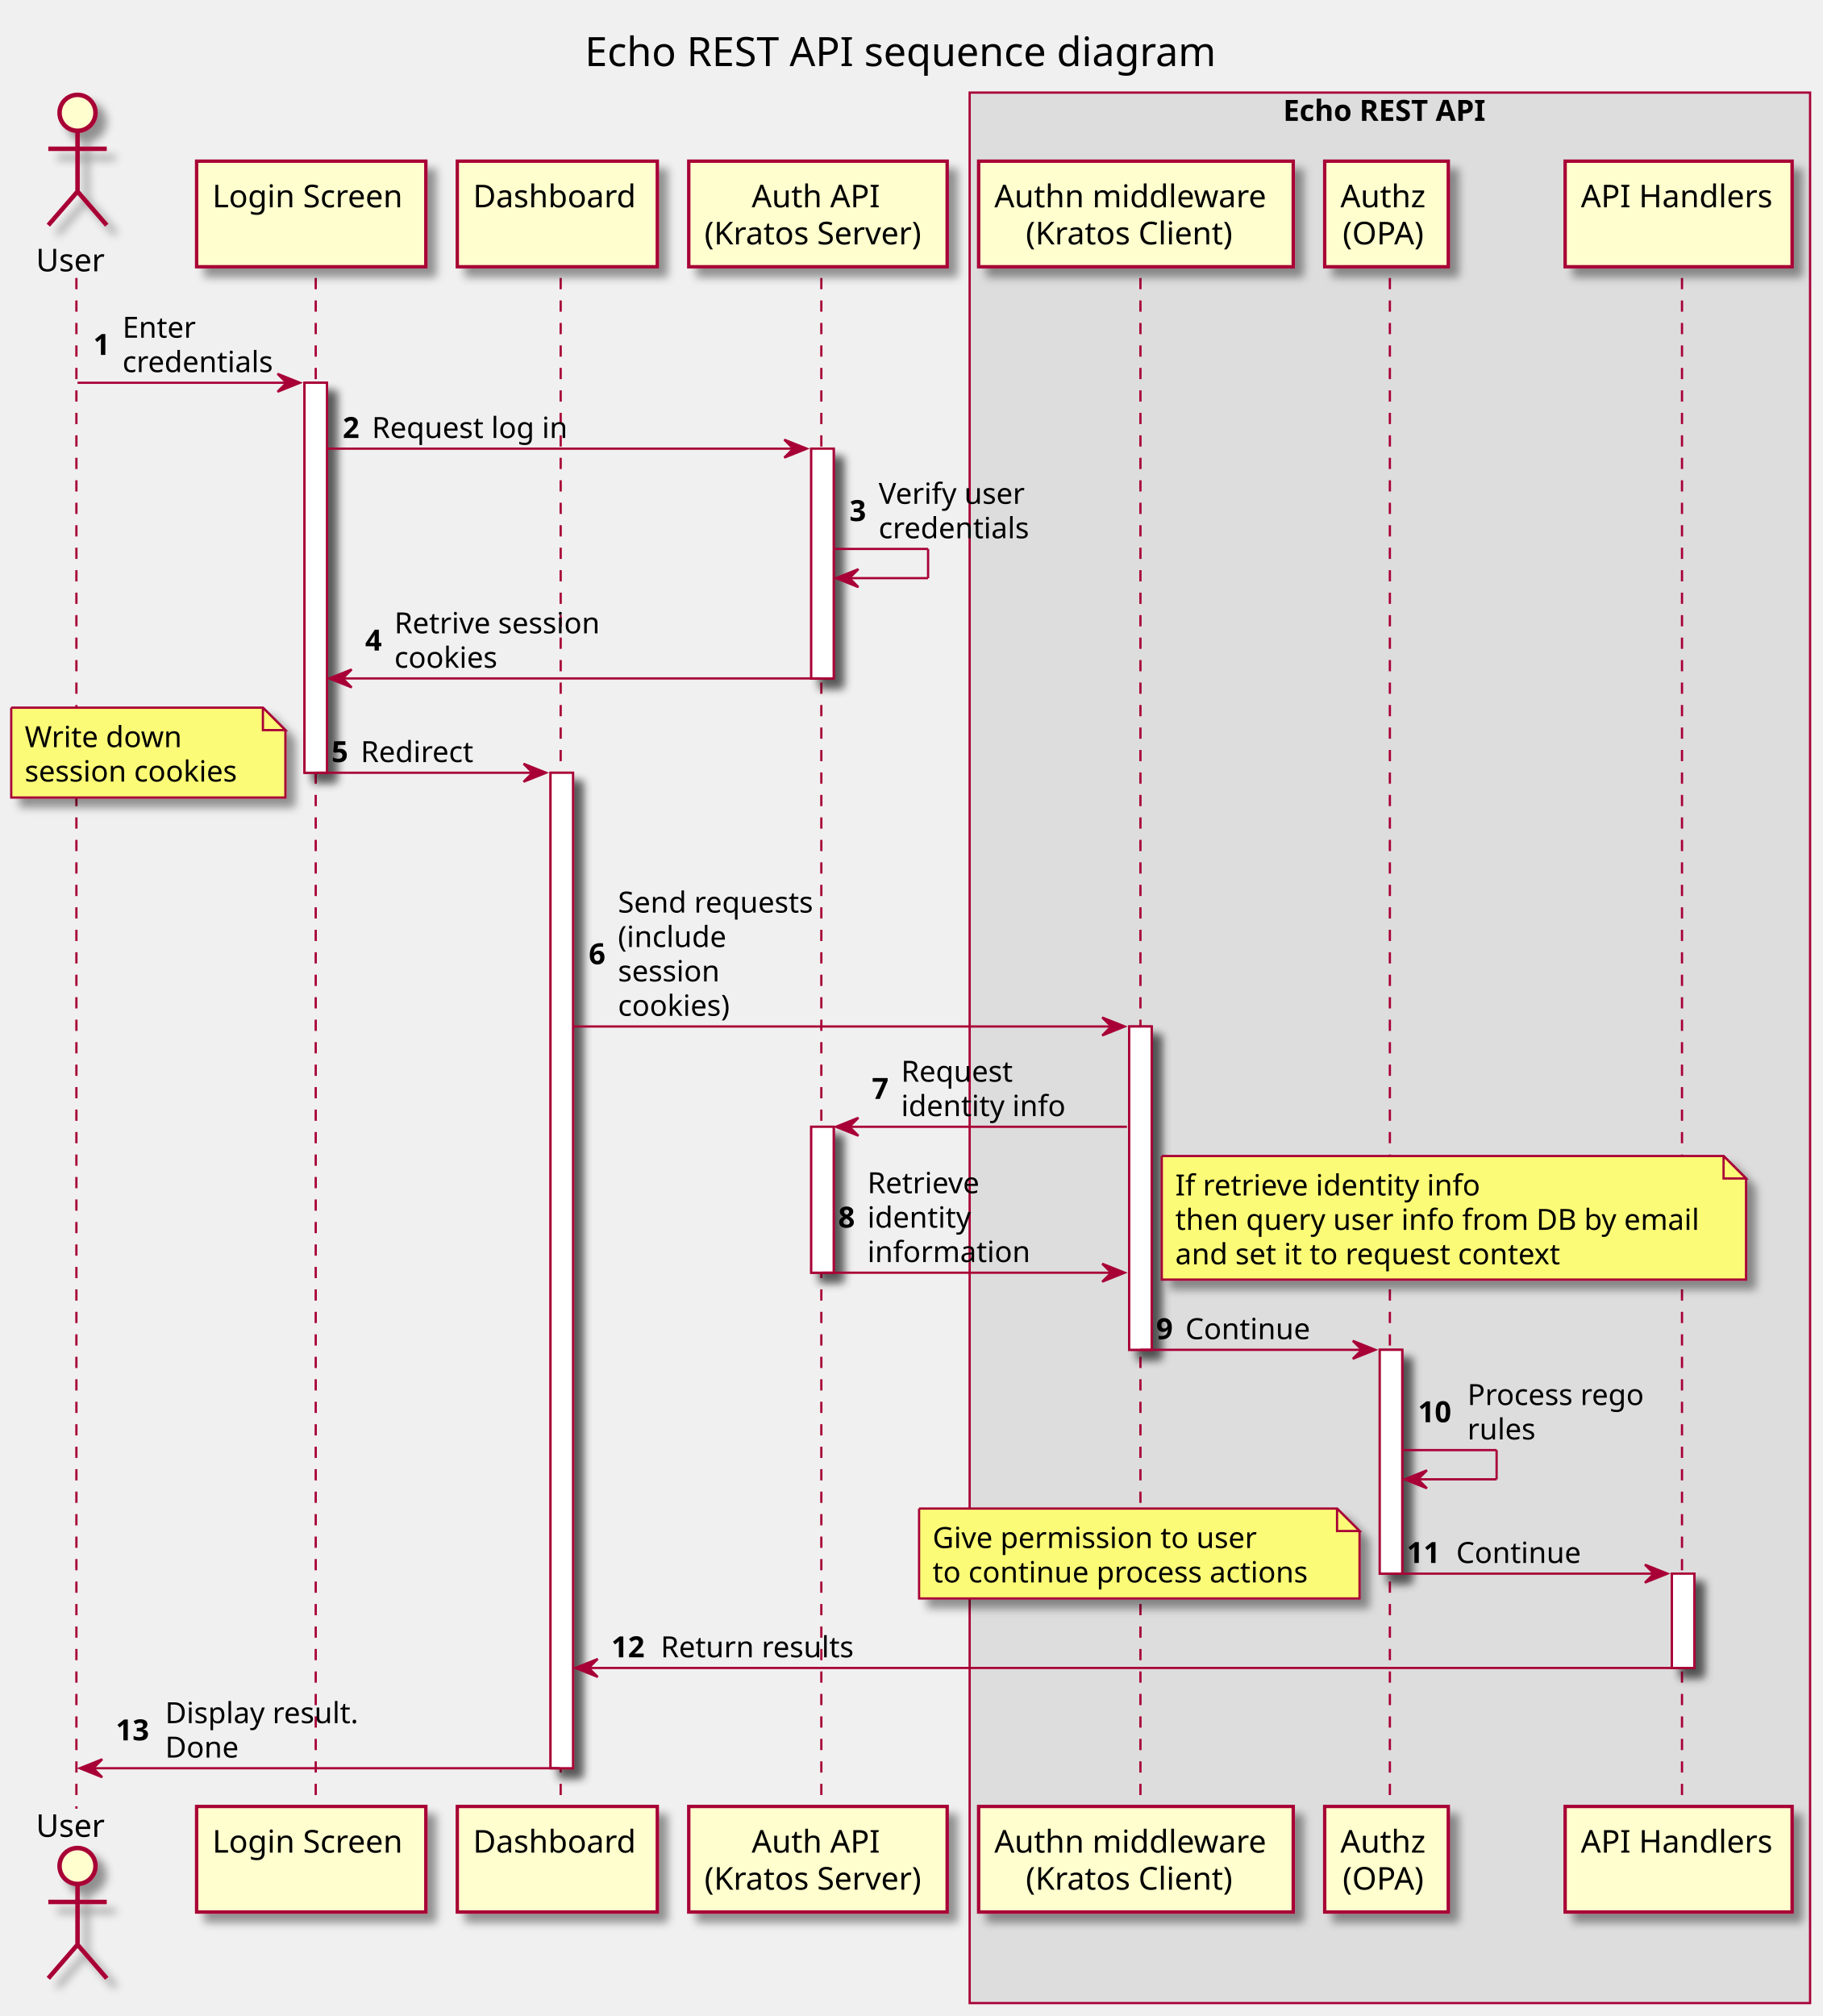
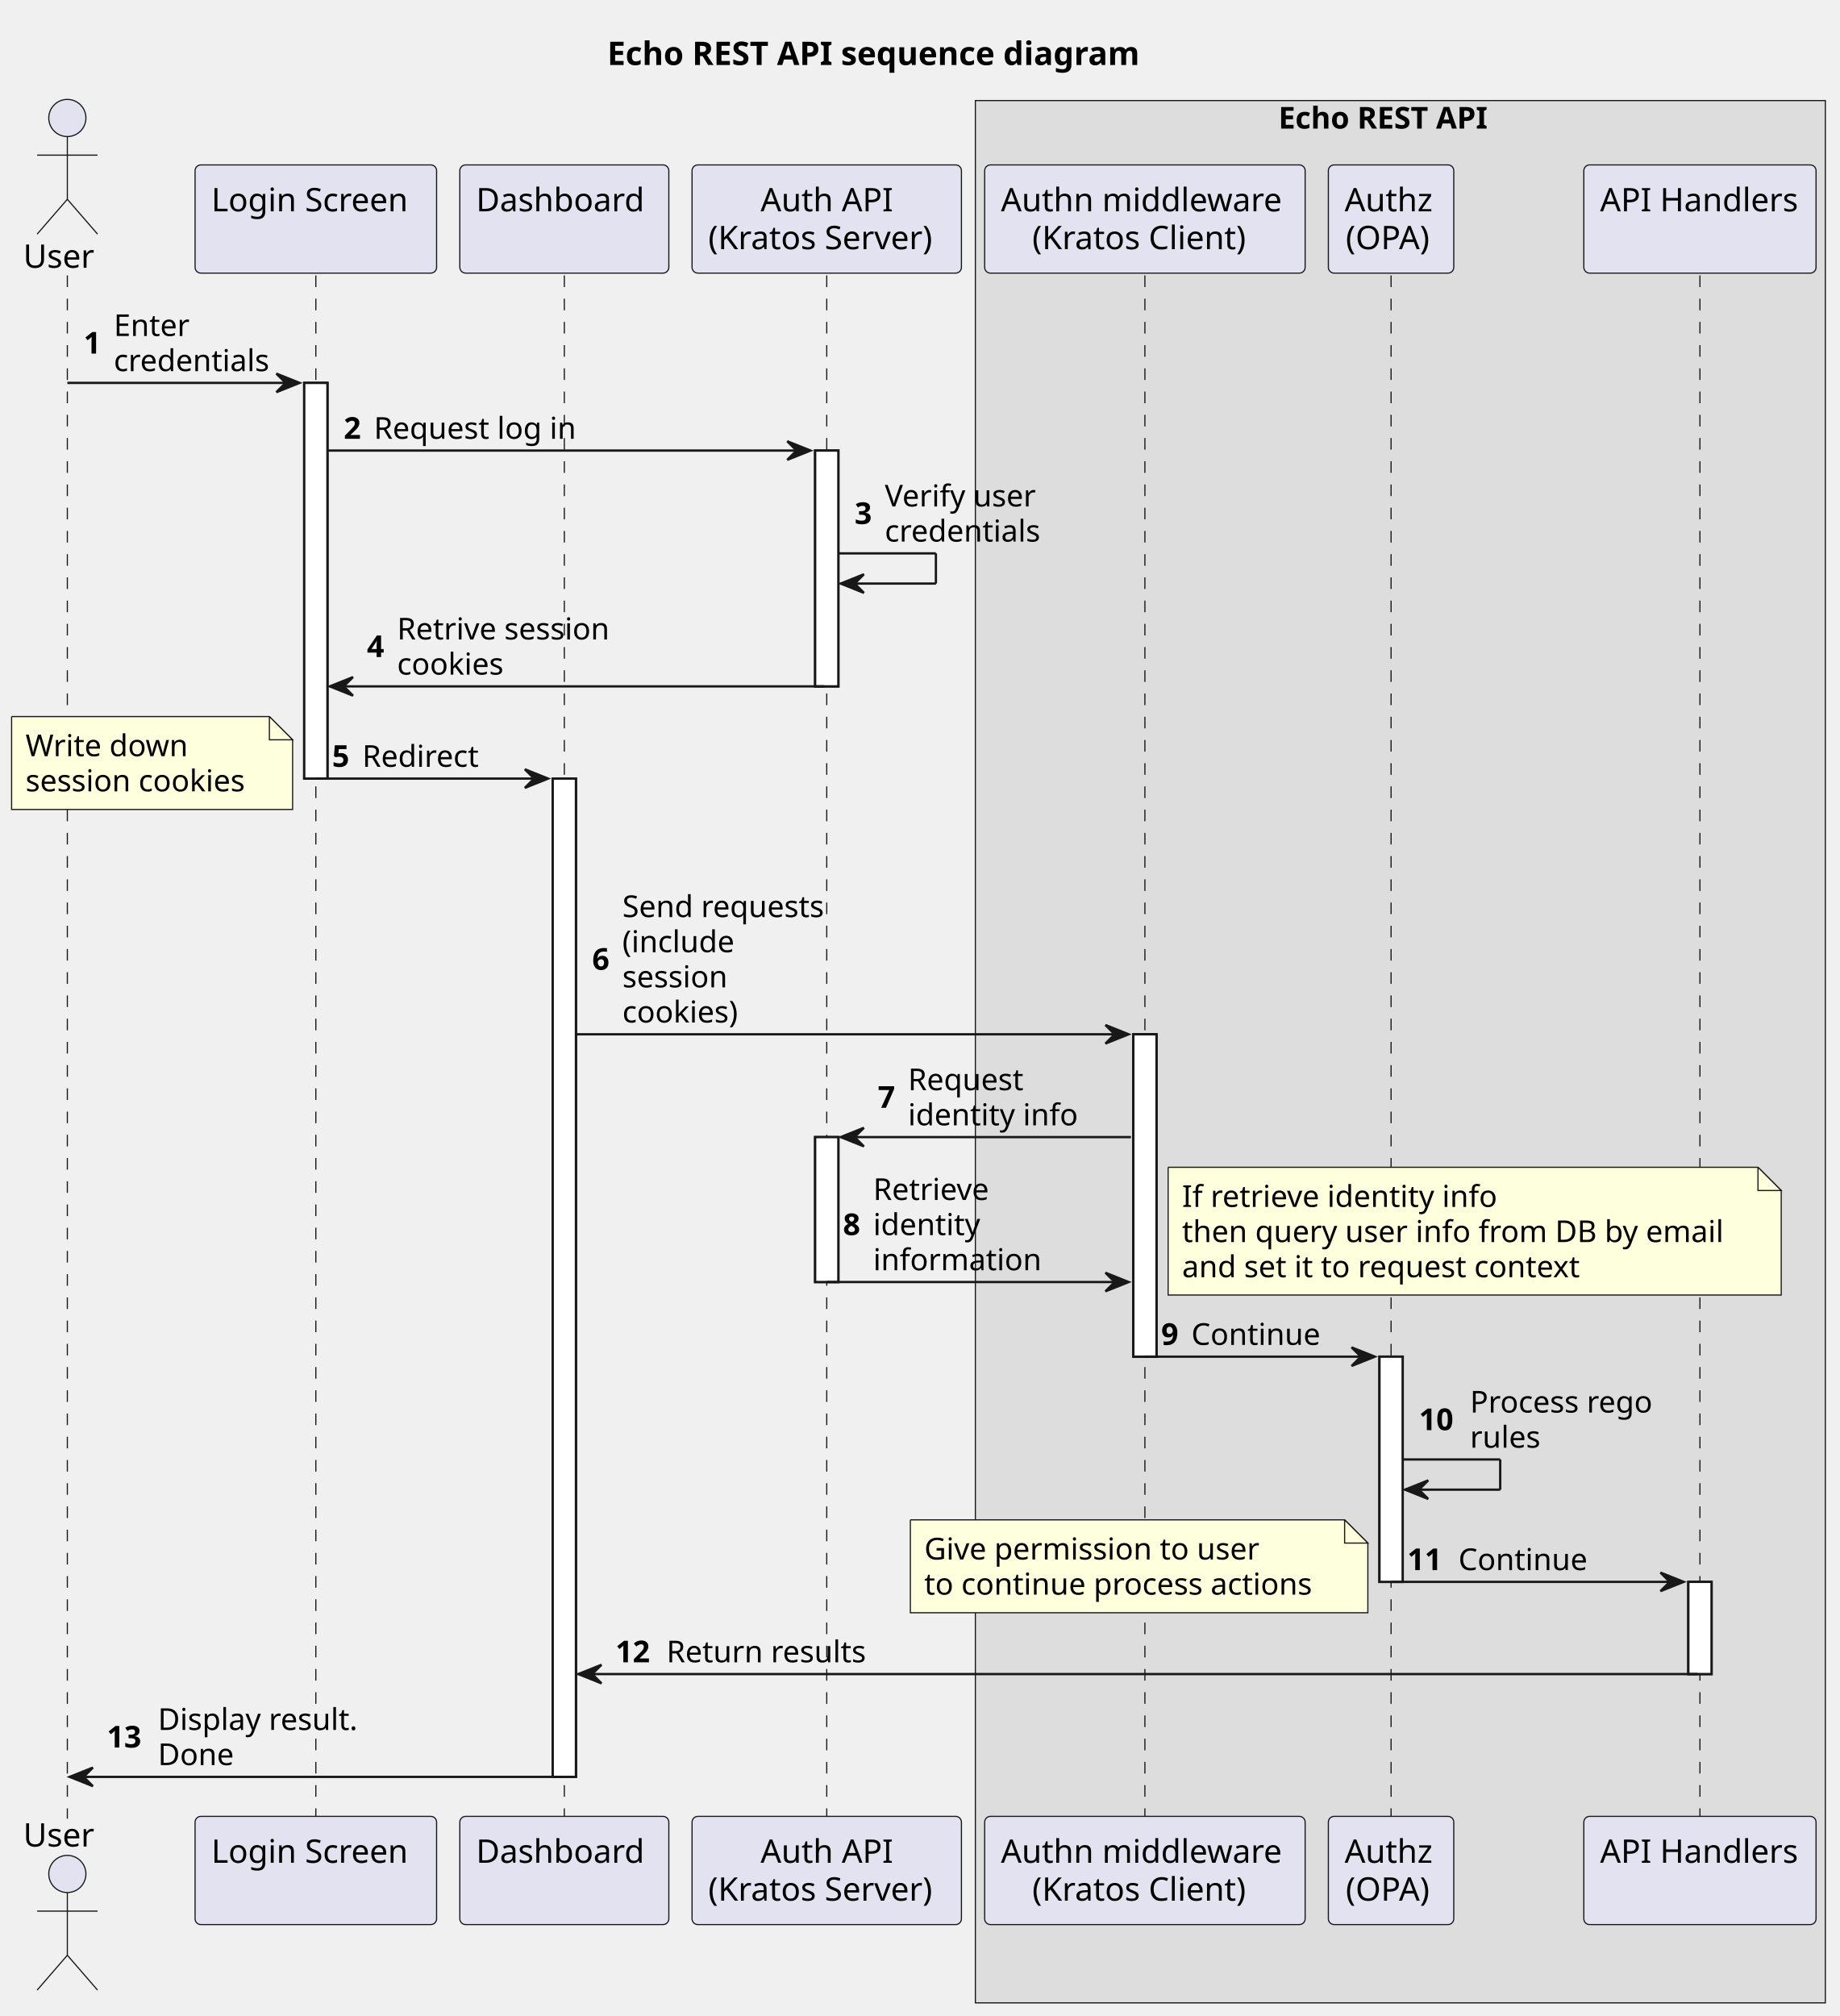
- <svg xmlns="http://www.w3.org/2000/svg" contentScriptType="application/ecmascript" contentStyleType="text/css" height="897px" preserveAspectRatio="none" style="width:811px;height:897px;background:#FFFFFF;" version="1.1" viewBox="0 0 811 897" width="811px" zoomAndPan="magnify">
-   <defs>
-     <filter height="300%" id="fwsyane6ngdgb" width="300%" x="-1" y="-1">
-       <feGaussianBlur result="blurOut" stdDeviation="2.0" />
-       <feColorMatrix in="blurOut" result="blurOut2" type="matrix" values="0 0 0 0 0 0 0 0 0 0 0 0 0 0 0 0 0 0 .4 0" />
-       <feOffset dx="4.0" dy="4.0" in="blurOut2" result="blurOut3" />
-       <feBlend in="SourceGraphic" in2="blurOut3" mode="normal" />
-     </filter>
-   </defs>
+ <svg xmlns="http://www.w3.org/2000/svg" contentStyleType="text/css" height="868px" preserveAspectRatio="none" style="width:792px;height:868px;background:#FFFFFF;" version="1.1" viewBox="0 0 792 868" width="792px" zoomAndPan="magnify">
+   <defs />
  <g>
-     <text fill="#000000" font-family="sans-serif" font-size="18" lengthAdjust="spacing" textLength="286" x="260.25" y="29.402">Echo REST API sequence diagram</text>
-     <rect fill="#DDDDDD" height="850.051" style="stroke:#A80036;stroke-width:1.0;" width="374" x="431.5" y="41.199" />
-     <text fill="#000000" font-family="sans-serif" font-size="13" font-weight="bold" lengthAdjust="spacing" textLength="95" x="571" y="53.768">Echo REST API</text>
-     <rect fill="#FFFFFF" filter="url(#fwsyane6ngdgb)" height="173.519" style="stroke:#A80036;stroke-width:1.0;" width="10" x="135.5" y="170.309" />
-     <rect fill="#FFFFFF" filter="url(#fwsyane6ngdgb)" height="442.935" style="stroke:#A80036;stroke-width:1.0;" width="10" x="245" y="343.827" />
-     <rect fill="#FFFFFF" filter="url(#fwsyane6ngdgb)" height="102.242" style="stroke:#A80036;stroke-width:1.0;" width="10" x="361" y="199.619" />
-     <rect fill="#FFFFFF" filter="url(#fwsyane6ngdgb)" height="64.932" style="stroke:#A80036;stroke-width:1.0;" width="10" x="361" y="501.346" />
-     <rect fill="#FFFFFF" filter="url(#fwsyane6ngdgb)" height="143.863" style="stroke:#A80036;stroke-width:1.0;" width="10" x="502.5" y="456.725" />
-     <rect fill="#FFFFFF" filter="url(#fwsyane6ngdgb)" height="99.587" style="stroke:#A80036;stroke-width:1.0;" width="10" x="614" y="600.588" />
-     <rect fill="#FFFFFF" filter="url(#fwsyane6ngdgb)" height="41.966" style="stroke:#A80036;stroke-width:1.0;" width="10" x="744" y="700.175" />
-     <line style="stroke:#A80036;stroke-width:1.0;stroke-dasharray:5.0,5.0;" x1="34" x2="34" y1="123.688" y2="804.762" />
-     <line style="stroke:#A80036;stroke-width:1.0;stroke-dasharray:5.0,5.0;" x1="140.5" x2="140.5" y1="123.688" y2="804.762" />
-     <line style="stroke:#A80036;stroke-width:1.0;stroke-dasharray:5.0,5.0;" x1="249.5" x2="249.5" y1="123.688" y2="804.762" />
-     <line style="stroke:#A80036;stroke-width:1.0;stroke-dasharray:5.0,5.0;" x1="365.5" x2="365.5" y1="123.688" y2="804.762" />
-     <line style="stroke:#A80036;stroke-width:1.0;stroke-dasharray:5.0,5.0;" x1="507.5" x2="507.5" y1="123.688" y2="804.762" />
-     <line style="stroke:#A80036;stroke-width:1.0;stroke-dasharray:5.0,5.0;" x1="618.5" x2="618.5" y1="123.688" y2="804.762" />
-     <line style="stroke:#A80036;stroke-width:1.0;stroke-dasharray:5.0,5.0;" x1="748.5" x2="748.5" y1="123.688" y2="804.762" />
-     <text fill="#000000" font-family="sans-serif" font-size="14" lengthAdjust="spacing" textLength="31" x="16" y="120.734">User</text>
-     <ellipse cx="34.5" cy="50.199" fill="#FEFECE" filter="url(#fwsyane6ngdgb)" rx="8" ry="8" style="stroke:#A80036;stroke-width:2.0;" />
-     <path d="M34.5,58.199 L34.5,85.199 M21.5,66.199 L47.5,66.199 M34.5,85.199 L21.5,100.199 M34.5,85.199 L47.5,100.199 " fill="none" filter="url(#fwsyane6ngdgb)" style="stroke:#A80036;stroke-width:2.0;" />
-     <text fill="#000000" font-family="sans-serif" font-size="14" lengthAdjust="spacing" textLength="31" x="16" y="817.297">User</text>
-     <ellipse cx="34.5" cy="830.25" fill="#FEFECE" filter="url(#fwsyane6ngdgb)" rx="8" ry="8" style="stroke:#A80036;stroke-width:2.0;" />
-     <path d="M34.5,838.25 L34.5,865.25 M21.5,846.25 L47.5,846.25 M34.5,865.25 L21.5,880.25 M34.5,865.25 L47.5,880.25 " fill="none" filter="url(#fwsyane6ngdgb)" style="stroke:#A80036;stroke-width:2.0;" />
-     <rect fill="#FEFECE" filter="url(#fwsyane6ngdgb)" height="46.977" style="stroke:#A80036;stroke-width:1.5;" width="102" x="87.5" y="71.711" />
-     <text fill="#000000" font-family="sans-serif" font-size="14" lengthAdjust="spacing" textLength="88" x="94.5" y="92.246">Login Screen</text>
-     <text fill="#000000" font-family="sans-serif" font-size="14" lengthAdjust="spacing" textLength="0" x="140.5" y="108.734" />
-     <rect fill="#FEFECE" filter="url(#fwsyane6ngdgb)" height="46.977" style="stroke:#A80036;stroke-width:1.5;" width="102" x="87.5" y="803.762" />
-     <text fill="#000000" font-family="sans-serif" font-size="14" lengthAdjust="spacing" textLength="88" x="94.5" y="824.297">Login Screen</text>
-     <text fill="#000000" font-family="sans-serif" font-size="14" lengthAdjust="spacing" textLength="0" x="140.5" y="840.785" />
-     <rect fill="#FEFECE" filter="url(#fwsyane6ngdgb)" height="46.977" style="stroke:#A80036;stroke-width:1.5;" width="89" x="203.5" y="71.711" />
-     <text fill="#000000" font-family="sans-serif" font-size="14" lengthAdjust="spacing" textLength="75" x="210.5" y="92.246">Dashboard</text>
-     <text fill="#000000" font-family="sans-serif" font-size="14" lengthAdjust="spacing" textLength="0" x="250" y="108.734" />
-     <rect fill="#FEFECE" filter="url(#fwsyane6ngdgb)" height="46.977" style="stroke:#A80036;stroke-width:1.5;" width="89" x="203.5" y="803.762" />
-     <text fill="#000000" font-family="sans-serif" font-size="14" lengthAdjust="spacing" textLength="75" x="210.5" y="824.297">Dashboard</text>
-     <text fill="#000000" font-family="sans-serif" font-size="14" lengthAdjust="spacing" textLength="0" x="250" y="840.785" />
-     <rect fill="#FEFECE" filter="url(#fwsyane6ngdgb)" height="46.977" style="stroke:#A80036;stroke-width:1.5;" width="115" x="306.5" y="71.711" />
-     <text fill="#000000" font-family="sans-serif" font-size="14" lengthAdjust="spacing" textLength="59" x="334.5" y="92.246">Auth API</text>
-     <text fill="#000000" font-family="sans-serif" font-size="14" lengthAdjust="spacing" textLength="101" x="313.5" y="108.734">(Kratos Server)</text>
-     <rect fill="#FEFECE" filter="url(#fwsyane6ngdgb)" height="46.977" style="stroke:#A80036;stroke-width:1.5;" width="115" x="306.5" y="803.762" />
-     <text fill="#000000" font-family="sans-serif" font-size="14" lengthAdjust="spacing" textLength="59" x="334.5" y="824.297">Auth API</text>
-     <text fill="#000000" font-family="sans-serif" font-size="14" lengthAdjust="spacing" textLength="101" x="313.5" y="840.785">(Kratos Server)</text>
-     <rect fill="#FEFECE" filter="url(#fwsyane6ngdgb)" height="46.977" style="stroke:#A80036;stroke-width:1.5;" width="140" x="435.5" y="71.711" />
-     <text fill="#000000" font-family="sans-serif" font-size="14" lengthAdjust="spacing" textLength="126" x="442.5" y="92.246">Authn middleware</text>
-     <text fill="#000000" font-family="sans-serif" font-size="14" lengthAdjust="spacing" textLength="98" x="456.5" y="108.734">(Kratos Client)</text>
-     <rect fill="#FEFECE" filter="url(#fwsyane6ngdgb)" height="46.977" style="stroke:#A80036;stroke-width:1.5;" width="140" x="435.5" y="803.762" />
-     <text fill="#000000" font-family="sans-serif" font-size="14" lengthAdjust="spacing" textLength="126" x="442.5" y="824.297">Authn middleware</text>
-     <text fill="#000000" font-family="sans-serif" font-size="14" lengthAdjust="spacing" textLength="98" x="456.5" y="840.785">(Kratos Client)</text>
-     <rect fill="#FEFECE" filter="url(#fwsyane6ngdgb)" height="46.977" style="stroke:#A80036;stroke-width:1.5;" width="55" x="589.5" y="71.711" />
-     <text fill="#000000" font-family="sans-serif" font-size="14" lengthAdjust="spacing" textLength="41" x="596.5" y="92.246">Authz</text>
-     <text fill="#000000" font-family="sans-serif" font-size="14" lengthAdjust="spacing" textLength="39" x="597.5" y="108.734">(OPA)</text>
-     <rect fill="#FEFECE" filter="url(#fwsyane6ngdgb)" height="46.977" style="stroke:#A80036;stroke-width:1.5;" width="55" x="589.5" y="803.762" />
-     <text fill="#000000" font-family="sans-serif" font-size="14" lengthAdjust="spacing" textLength="41" x="596.5" y="824.297">Authz</text>
-     <text fill="#000000" font-family="sans-serif" font-size="14" lengthAdjust="spacing" textLength="39" x="597.5" y="840.785">(OPA)</text>
-     <rect fill="#FEFECE" filter="url(#fwsyane6ngdgb)" height="46.977" style="stroke:#A80036;stroke-width:1.5;" width="101" x="696.5" y="71.711" />
-     <text fill="#000000" font-family="sans-serif" font-size="14" lengthAdjust="spacing" textLength="87" x="703.5" y="92.246">API Handlers</text>
-     <text fill="#000000" font-family="sans-serif" font-size="14" lengthAdjust="spacing" textLength="0" x="749" y="108.734" />
-     <rect fill="#FEFECE" filter="url(#fwsyane6ngdgb)" height="46.977" style="stroke:#A80036;stroke-width:1.5;" width="101" x="696.5" y="803.762" />
-     <text fill="#000000" font-family="sans-serif" font-size="14" lengthAdjust="spacing" textLength="87" x="703.5" y="824.297">API Handlers</text>
-     <text fill="#000000" font-family="sans-serif" font-size="14" lengthAdjust="spacing" textLength="0" x="749" y="840.785" />
-     <rect fill="#FFFFFF" filter="url(#fwsyane6ngdgb)" height="173.519" style="stroke:#A80036;stroke-width:1.0;" width="10" x="135.5" y="170.309" />
-     <rect fill="#FFFFFF" filter="url(#fwsyane6ngdgb)" height="442.935" style="stroke:#A80036;stroke-width:1.0;" width="10" x="245" y="343.827" />
-     <rect fill="#FFFFFF" filter="url(#fwsyane6ngdgb)" height="102.242" style="stroke:#A80036;stroke-width:1.0;" width="10" x="361" y="199.619" />
-     <rect fill="#FFFFFF" filter="url(#fwsyane6ngdgb)" height="64.932" style="stroke:#A80036;stroke-width:1.0;" width="10" x="361" y="501.346" />
-     <rect fill="#FFFFFF" filter="url(#fwsyane6ngdgb)" height="143.863" style="stroke:#A80036;stroke-width:1.0;" width="10" x="502.5" y="456.725" />
-     <rect fill="#FFFFFF" filter="url(#fwsyane6ngdgb)" height="99.587" style="stroke:#A80036;stroke-width:1.0;" width="10" x="614" y="600.588" />
-     <rect fill="#FFFFFF" filter="url(#fwsyane6ngdgb)" height="41.966" style="stroke:#A80036;stroke-width:1.0;" width="10" x="744" y="700.175" />
-     <polygon fill="#A80036" points="123.5,166.309,133.5,170.309,123.5,174.309,127.5,170.309" style="stroke:#A80036;stroke-width:1.0;" />
-     <line style="stroke:#A80036;stroke-width:1.0;" x1="34.5" x2="129.5" y1="170.309" y2="170.309" />
-     <text fill="#000000" font-family="sans-serif" font-size="13" font-weight="bold" lengthAdjust="spacing" textLength="9" x="41.5" y="157.911">1</text>
-     <text fill="#000000" font-family="sans-serif" font-size="13" lengthAdjust="spacing" textLength="32" x="54.5" y="150.256">Enter</text>
-     <text fill="#000000" font-family="sans-serif" font-size="13" lengthAdjust="spacing" textLength="69" x="54.5" y="165.566">credentials</text>
-     <polygon fill="#A80036" points="349,195.619,359,199.619,349,203.619,353,199.619" style="stroke:#A80036;stroke-width:1.0;" />
-     <line style="stroke:#A80036;stroke-width:1.0;" x1="145.5" x2="355" y1="199.619" y2="199.619" />
-     <text fill="#000000" font-family="sans-serif" font-size="13" font-weight="bold" lengthAdjust="spacing" textLength="9" x="152.5" y="194.877">2</text>
-     <text fill="#000000" font-family="sans-serif" font-size="13" lengthAdjust="spacing" textLength="90" x="165.5" y="194.877">Request log in</text>
-     <line style="stroke:#A80036;stroke-width:1.0;" x1="371" x2="413" y1="244.24" y2="244.24" />
-     <line style="stroke:#A80036;stroke-width:1.0;" x1="413" x2="413" y1="244.24" y2="257.24" />
-     <line style="stroke:#A80036;stroke-width:1.0;" x1="372" x2="413" y1="257.24" y2="257.24" />
-     <polygon fill="#A80036" points="382,253.24,372,257.24,382,261.24,378,257.24" style="stroke:#A80036;stroke-width:1.0;" />
-     <text fill="#000000" font-family="sans-serif" font-size="13" font-weight="bold" lengthAdjust="spacing" textLength="9" x="378" y="231.843">3</text>
-     <text fill="#000000" font-family="sans-serif" font-size="13" lengthAdjust="spacing" textLength="67" x="391" y="224.188">Verify user</text>
-     <text fill="#000000" font-family="sans-serif" font-size="13" lengthAdjust="spacing" textLength="69" x="391" y="239.498">credentials</text>
-     <polygon fill="#A80036" points="156.5,297.861,146.5,301.861,156.5,305.861,152.5,301.861" style="stroke:#A80036;stroke-width:1.0;" />
-     <line style="stroke:#A80036;stroke-width:1.0;" x1="150.5" x2="365" y1="301.861" y2="301.861" />
-     <text fill="#000000" font-family="sans-serif" font-size="13" font-weight="bold" lengthAdjust="spacing" textLength="9" x="162.5" y="289.464">4</text>
-     <text fill="#000000" font-family="sans-serif" font-size="13" lengthAdjust="spacing" textLength="95" x="175.5" y="281.809">Retrive session</text>
-     <text fill="#000000" font-family="sans-serif" font-size="13" lengthAdjust="spacing" textLength="49" x="175.5" y="297.119">cookies</text>
-     <polygon fill="#A80036" points="233,339.827,243,343.827,233,347.827,237,343.827" style="stroke:#A80036;stroke-width:1.0;" />
-     <line style="stroke:#A80036;stroke-width:1.0;" x1="140.5" x2="239" y1="343.827" y2="343.827" />
-     <text fill="#000000" font-family="sans-serif" font-size="13" font-weight="bold" lengthAdjust="spacing" textLength="9" x="147.5" y="339.085">5</text>
-     <text fill="#000000" font-family="sans-serif" font-size="13" lengthAdjust="spacing" textLength="51" x="160.5" y="339.085">Redirect</text>
-     <path d="M5,314.861 L5,354.861 L127,354.861 L127,324.861 L117,314.861 L5,314.861 " fill="#FBFB77" filter="url(#fwsyane6ngdgb)" style="stroke:#A80036;stroke-width:1.0;" />
-     <path d="M117,314.861 L117,324.861 L127,324.861 L117,314.861 " fill="#FBFB77" style="stroke:#A80036;stroke-width:1.0;" />
-     <text fill="#000000" font-family="sans-serif" font-size="13" lengthAdjust="spacing" textLength="70" x="11" y="332.43">Write down</text>
-     <text fill="#000000" font-family="sans-serif" font-size="13" lengthAdjust="spacing" textLength="101" x="11" y="347.74">session cookies</text>
-     <polygon fill="#A80036" points="490.5,452.725,500.5,456.725,490.5,460.725,494.5,456.725" style="stroke:#A80036;stroke-width:1.0;" />
-     <line style="stroke:#A80036;stroke-width:1.0;" x1="255" x2="496.5" y1="456.725" y2="456.725" />
-     <text fill="#000000" font-family="sans-serif" font-size="13" font-weight="bold" lengthAdjust="spacing" textLength="9" x="262" y="429.017">6</text>
-     <text fill="#000000" font-family="sans-serif" font-size="13" lengthAdjust="spacing" textLength="88" x="275" y="406.051">Send requests</text>
-     <text fill="#000000" font-family="sans-serif" font-size="13" lengthAdjust="spacing" textLength="50" x="275" y="421.361">(include</text>
-     <text fill="#000000" font-family="sans-serif" font-size="13" lengthAdjust="spacing" textLength="48" x="275" y="436.672">session</text>
-     <text fill="#000000" font-family="sans-serif" font-size="13" lengthAdjust="spacing" textLength="53" x="275" y="451.982">cookies)</text>
-     <polygon fill="#A80036" points="382,497.346,372,501.346,382,505.346,378,501.346" style="stroke:#A80036;stroke-width:1.0;" />
-     <line style="stroke:#A80036;stroke-width:1.0;" x1="376" x2="501.5" y1="501.346" y2="501.346" />
-     <text fill="#000000" font-family="sans-serif" font-size="13" font-weight="bold" lengthAdjust="spacing" textLength="9" x="388" y="488.948">7</text>
-     <text fill="#000000" font-family="sans-serif" font-size="13" lengthAdjust="spacing" textLength="50" x="401" y="481.293">Request</text>
-     <text fill="#000000" font-family="sans-serif" font-size="13" lengthAdjust="spacing" textLength="77" x="401" y="496.603">identity info</text>
-     <polygon fill="#A80036" points="490.5,562.277,500.5,566.277,490.5,570.277,494.5,566.277" style="stroke:#A80036;stroke-width:1.0;" />
-     <line style="stroke:#A80036;stroke-width:1.0;" x1="366" x2="496.5" y1="566.277" y2="566.277" />
-     <text fill="#000000" font-family="sans-serif" font-size="13" font-weight="bold" lengthAdjust="spacing" textLength="9" x="373" y="546.225">8</text>
-     <text fill="#000000" font-family="sans-serif" font-size="13" lengthAdjust="spacing" textLength="50" x="386" y="530.914">Retrieve</text>
-     <text fill="#000000" font-family="sans-serif" font-size="13" lengthAdjust="spacing" textLength="48" x="386" y="546.225">identity</text>
-     <text fill="#000000" font-family="sans-serif" font-size="13" lengthAdjust="spacing" textLength="74" x="386" y="561.535">information</text>
-     <path d="M517,514.346 L517,569.346 L777,569.346 L777,524.346 L767,514.346 L517,514.346 " fill="#FBFB77" filter="url(#fwsyane6ngdgb)" style="stroke:#A80036;stroke-width:1.0;" />
-     <path d="M767,514.346 L767,524.346 L777,524.346 L767,514.346 " fill="#FBFB77" style="stroke:#A80036;stroke-width:1.0;" />
-     <text fill="#000000" font-family="sans-serif" font-size="13" lengthAdjust="spacing" textLength="141" x="523" y="531.914">If retrieve identity info</text>
-     <text fill="#000000" font-family="sans-serif" font-size="13" lengthAdjust="spacing" textLength="239" x="523" y="547.225">then query user info from DB by email</text>
-     <text fill="#000000" font-family="sans-serif" font-size="13" lengthAdjust="spacing" textLength="179" x="523" y="562.535">and set it to request context</text>
-     <polygon fill="#A80036" points="602,596.588,612,600.588,602,604.588,606,600.588" style="stroke:#A80036;stroke-width:1.0;" />
-     <line style="stroke:#A80036;stroke-width:1.0;" x1="507.5" x2="608" y1="600.588" y2="600.588" />
-     <text fill="#000000" font-family="sans-serif" font-size="13" font-weight="bold" lengthAdjust="spacing" textLength="9" x="514.5" y="595.846">9</text>
-     <text fill="#000000" font-family="sans-serif" font-size="13" lengthAdjust="spacing" textLength="57" x="527.5" y="595.846">Continue</text>
-     <line style="stroke:#A80036;stroke-width:1.0;" x1="624" x2="666" y1="645.209" y2="645.209" />
-     <line style="stroke:#A80036;stroke-width:1.0;" x1="666" x2="666" y1="645.209" y2="658.209" />
-     <line style="stroke:#A80036;stroke-width:1.0;" x1="625" x2="666" y1="658.209" y2="658.209" />
-     <polygon fill="#A80036" points="635,654.209,625,658.209,635,662.209,631,658.209" style="stroke:#A80036;stroke-width:1.0;" />
-     <text fill="#000000" font-family="sans-serif" font-size="13" font-weight="bold" lengthAdjust="spacing" textLength="18" x="631" y="632.812">10</text>
-     <text fill="#000000" font-family="sans-serif" font-size="13" lengthAdjust="spacing" textLength="80" x="653" y="625.156">Process rego</text>
-     <text fill="#000000" font-family="sans-serif" font-size="13" lengthAdjust="spacing" textLength="31" x="653" y="640.467">rules</text>
-     <polygon fill="#A80036" points="732,696.175,742,700.175,732,704.175,736,700.175" style="stroke:#A80036;stroke-width:1.0;" />
-     <line style="stroke:#A80036;stroke-width:1.0;" x1="619" x2="738" y1="700.175" y2="700.175" />
-     <text fill="#000000" font-family="sans-serif" font-size="13" font-weight="bold" lengthAdjust="spacing" textLength="18" x="626" y="695.433">11</text>
-     <text fill="#000000" font-family="sans-serif" font-size="13" lengthAdjust="spacing" textLength="57" x="648" y="695.433">Continue</text>
-     <path d="M409,671.209 L409,711.209 L605,711.209 L605,681.209 L595,671.209 L409,671.209 " fill="#FBFB77" filter="url(#fwsyane6ngdgb)" style="stroke:#A80036;stroke-width:1.0;" />
-     <path d="M595,671.209 L595,681.209 L605,681.209 L595,671.209 " fill="#FBFB77" style="stroke:#A80036;stroke-width:1.0;" />
-     <text fill="#000000" font-family="sans-serif" font-size="13" lengthAdjust="spacing" textLength="149" x="415" y="688.777">Give permission to user</text>
-     <text fill="#000000" font-family="sans-serif" font-size="13" lengthAdjust="spacing" textLength="175" x="415" y="704.088">to continue process actions</text>
-     <polygon fill="#A80036" points="266,738.141,256,742.141,266,746.141,262,742.141" style="stroke:#A80036;stroke-width:1.0;" />
-     <line style="stroke:#A80036;stroke-width:1.0;" x1="260" x2="748" y1="742.141" y2="742.141" />
-     <text fill="#000000" font-family="sans-serif" font-size="13" font-weight="bold" lengthAdjust="spacing" textLength="18" x="272" y="737.398">12</text>
-     <text fill="#000000" font-family="sans-serif" font-size="13" lengthAdjust="spacing" textLength="88" x="294" y="737.398">Return results</text>
-     <polygon fill="#A80036" points="45.5,782.762,35.5,786.762,45.5,790.762,41.5,786.762" style="stroke:#A80036;stroke-width:1.0;" />
-     <line style="stroke:#A80036;stroke-width:1.0;" x1="39.5" x2="249" y1="786.762" y2="786.762" />
-     <text fill="#000000" font-family="sans-serif" font-size="13" font-weight="bold" lengthAdjust="spacing" textLength="18" x="51.5" y="774.364">13</text>
-     <text fill="#000000" font-family="sans-serif" font-size="13" lengthAdjust="spacing" textLength="91" x="73.5" y="766.709">Display result.</text>
-     <text fill="#000000" font-family="sans-serif" font-size="13" lengthAdjust="spacing" textLength="33" x="73.5" y="782.019">Done</text>
+     <rect height="26.297" style="stroke:#00000000;stroke-width:1.0;fill:none;" width="273" x="256.5" y="10" />
+     <text fill="#000000" font-family="sans-serif" font-size="14" font-weight="bold" lengthAdjust="spacing" textLength="263" x="261.5" y="27.995">Echo REST API sequence diagram</text>
+     <rect fill="#DDDDDD" height="819.047" style="stroke:#181818;stroke-width:0.5;" width="366" x="420" y="43.297" />
+     <text fill="#000000" font-family="sans-serif" font-size="13" font-weight="bold" lengthAdjust="spacing" textLength="105" x="550.5" y="55.364">Echo REST API</text>
+     <rect fill="#FFFFFF" height="170.363" style="stroke:#181818;stroke-width:1.0;" width="10" x="131" y="164.859" />
+     <rect fill="#FFFFFF" height="429.824" style="stroke:#181818;stroke-width:1.0;" width="10" x="238" y="335.223" />
+     <rect fill="#FFFFFF" height="101.531" style="stroke:#181818;stroke-width:1.0;" width="10" x="351" y="193.992" />
+     <rect fill="#FFFFFF" height="62.398" style="stroke:#181818;stroke-width:1.0;" width="10" x="351" y="489.586" />
+     <rect fill="#FFFFFF" height="138.797" style="stroke:#181818;stroke-width:1.0;" width="10" x="488" y="445.32" />
+     <rect fill="#FFFFFF" height="96.965" style="stroke:#181818;stroke-width:1.0;" width="10" x="594" y="584.117" />
+     <rect fill="#FFFFFF" height="39.699" style="stroke:#181818;stroke-width:1.0;" width="10" x="727" y="681.082" />
+     <line style="stroke:#181818;stroke-width:0.5;stroke-dasharray:5.0,5.0;" x1="29" x2="29" y1="118.594" y2="783.047" />
+     <line style="stroke:#181818;stroke-width:0.5;stroke-dasharray:5.0,5.0;" x1="136" x2="136" y1="118.594" y2="783.047" />
+     <line style="stroke:#181818;stroke-width:0.5;stroke-dasharray:5.0,5.0;" x1="243" x2="243" y1="118.594" y2="783.047" />
+     <line style="stroke:#181818;stroke-width:0.5;stroke-dasharray:5.0,5.0;" x1="356" x2="356" y1="118.594" y2="783.047" />
+     <line style="stroke:#181818;stroke-width:0.5;stroke-dasharray:5.0,5.0;" x1="493" x2="493" y1="118.594" y2="783.047" />
+     <line style="stroke:#181818;stroke-width:0.5;stroke-dasharray:5.0,5.0;" x1="599" x2="599" y1="118.594" y2="783.047" />
+     <line style="stroke:#181818;stroke-width:0.5;stroke-dasharray:5.0,5.0;" x1="732" x2="732" y1="118.594" y2="783.047" />
+     <text fill="#000000" font-family="sans-serif" font-size="14" lengthAdjust="spacing" textLength="32" x="10" y="115.292">User</text>
+     <ellipse cx="29" cy="50.797" fill="#E2E2F0" rx="8" ry="8" style="stroke:#181818;stroke-width:0.5;" />
+     <path d="M29,58.797 L29,85.797 M16,66.797 L42,66.797 M29,85.797 L16,100.797 M29,85.797 L42,100.797 " fill="none" style="stroke:#181818;stroke-width:0.5;" />
+     <text fill="#000000" font-family="sans-serif" font-size="14" lengthAdjust="spacing" textLength="32" x="10" y="795.042">User</text>
+     <ellipse cx="29" cy="806.844" fill="#E2E2F0" rx="8" ry="8" style="stroke:#181818;stroke-width:0.5;" />
+     <path d="M29,814.844 L29,841.844 M16,822.844 L42,822.844 M29,841.844 L16,856.844 M29,841.844 L42,856.844 " fill="none" style="stroke:#181818;stroke-width:0.5;" />
+     <rect fill="#E2E2F0" height="46.594" rx="2.5" ry="2.5" style="stroke:#181818;stroke-width:0.5;" width="104" x="84" y="71" />
+     <text fill="#000000" font-family="sans-serif" font-size="14" lengthAdjust="spacing" textLength="90" x="91" y="90.995">Login Screen</text>
+     <text fill="#000000" font-family="sans-serif" font-size="14" lengthAdjust="spacing" textLength="4" x="134" y="107.292"> </text>
+     <rect fill="#E2E2F0" height="46.594" rx="2.5" ry="2.5" style="stroke:#181818;stroke-width:0.5;" width="104" x="84" y="782.047" />
+     <text fill="#000000" font-family="sans-serif" font-size="14" lengthAdjust="spacing" textLength="90" x="91" y="802.042">Login Screen</text>
+     <text fill="#000000" font-family="sans-serif" font-size="14" lengthAdjust="spacing" textLength="4" x="134" y="818.339"> </text>
+     <rect fill="#E2E2F0" height="46.594" rx="2.5" ry="2.5" style="stroke:#181818;stroke-width:0.5;" width="90" x="198" y="71" />
+     <text fill="#000000" font-family="sans-serif" font-size="14" lengthAdjust="spacing" textLength="76" x="205" y="90.995">Dashboard</text>
+     <text fill="#000000" font-family="sans-serif" font-size="14" lengthAdjust="spacing" textLength="4" x="241" y="107.292"> </text>
+     <rect fill="#E2E2F0" height="46.594" rx="2.5" ry="2.5" style="stroke:#181818;stroke-width:0.5;" width="90" x="198" y="782.047" />
+     <text fill="#000000" font-family="sans-serif" font-size="14" lengthAdjust="spacing" textLength="76" x="205" y="802.042">Dashboard</text>
+     <text fill="#000000" font-family="sans-serif" font-size="14" lengthAdjust="spacing" textLength="4" x="241" y="818.339"> </text>
+     <rect fill="#E2E2F0" height="46.594" rx="2.5" ry="2.5" style="stroke:#181818;stroke-width:0.5;" width="116" x="298" y="71" />
+     <text fill="#000000" font-family="sans-serif" font-size="14" lengthAdjust="spacing" textLength="57" x="327.5" y="90.995">Auth API</text>
+     <text fill="#000000" font-family="sans-serif" font-size="14" lengthAdjust="spacing" textLength="102" x="305" y="107.292">(Kratos Server)</text>
+     <rect fill="#E2E2F0" height="46.594" rx="2.5" ry="2.5" style="stroke:#181818;stroke-width:0.5;" width="116" x="298" y="782.047" />
+     <text fill="#000000" font-family="sans-serif" font-size="14" lengthAdjust="spacing" textLength="57" x="327.5" y="802.042">Auth API</text>
+     <text fill="#000000" font-family="sans-serif" font-size="14" lengthAdjust="spacing" textLength="102" x="305" y="818.339">(Kratos Server)</text>
+     <rect fill="#E2E2F0" height="46.594" rx="2.5" ry="2.5" style="stroke:#181818;stroke-width:0.5;" width="138" x="424" y="71" />
+     <text fill="#000000" font-family="sans-serif" font-size="14" lengthAdjust="spacing" textLength="124" x="431" y="90.995">Authn middleware</text>
+     <text fill="#000000" font-family="sans-serif" font-size="14" lengthAdjust="spacing" textLength="97" x="444.5" y="107.292">(Kratos Client)</text>
+     <rect fill="#E2E2F0" height="46.594" rx="2.5" ry="2.5" style="stroke:#181818;stroke-width:0.5;" width="138" x="424" y="782.047" />
+     <text fill="#000000" font-family="sans-serif" font-size="14" lengthAdjust="spacing" textLength="124" x="431" y="802.042">Authn middleware</text>
+     <text fill="#000000" font-family="sans-serif" font-size="14" lengthAdjust="spacing" textLength="97" x="444.5" y="818.339">(Kratos Client)</text>
+     <rect fill="#E2E2F0" height="46.594" rx="2.5" ry="2.5" style="stroke:#181818;stroke-width:0.5;" width="54" x="572" y="71" />
+     <text fill="#000000" font-family="sans-serif" font-size="14" lengthAdjust="spacing" textLength="40" x="579" y="90.995">Authz</text>
+     <text fill="#000000" font-family="sans-serif" font-size="14" lengthAdjust="spacing" textLength="39" x="579.5" y="107.292">(OPA)</text>
+     <rect fill="#E2E2F0" height="46.594" rx="2.5" ry="2.5" style="stroke:#181818;stroke-width:0.5;" width="54" x="572" y="782.047" />
+     <text fill="#000000" font-family="sans-serif" font-size="14" lengthAdjust="spacing" textLength="40" x="579" y="802.042">Authz</text>
+     <text fill="#000000" font-family="sans-serif" font-size="14" lengthAdjust="spacing" textLength="39" x="579.5" y="818.339">(OPA)</text>
+     <rect fill="#E2E2F0" height="46.594" rx="2.5" ry="2.5" style="stroke:#181818;stroke-width:0.5;" width="100" x="682" y="71" />
+     <text fill="#000000" font-family="sans-serif" font-size="14" lengthAdjust="spacing" textLength="86" x="689" y="90.995">API Handlers</text>
+     <text fill="#000000" font-family="sans-serif" font-size="14" lengthAdjust="spacing" textLength="4" x="730" y="107.292"> </text>
+     <rect fill="#E2E2F0" height="46.594" rx="2.5" ry="2.5" style="stroke:#181818;stroke-width:0.5;" width="100" x="682" y="782.047" />
+     <text fill="#000000" font-family="sans-serif" font-size="14" lengthAdjust="spacing" textLength="86" x="689" y="802.042">API Handlers</text>
+     <text fill="#000000" font-family="sans-serif" font-size="14" lengthAdjust="spacing" textLength="4" x="730" y="818.339"> </text>
+     <rect fill="#FFFFFF" height="170.363" style="stroke:#181818;stroke-width:1.0;" width="10" x="131" y="164.859" />
+     <rect fill="#FFFFFF" height="429.824" style="stroke:#181818;stroke-width:1.0;" width="10" x="238" y="335.223" />
+     <rect fill="#FFFFFF" height="101.531" style="stroke:#181818;stroke-width:1.0;" width="10" x="351" y="193.992" />
+     <rect fill="#FFFFFF" height="62.398" style="stroke:#181818;stroke-width:1.0;" width="10" x="351" y="489.586" />
+     <rect fill="#FFFFFF" height="138.797" style="stroke:#181818;stroke-width:1.0;" width="10" x="488" y="445.32" />
+     <rect fill="#FFFFFF" height="96.965" style="stroke:#181818;stroke-width:1.0;" width="10" x="594" y="584.117" />
+     <rect fill="#FFFFFF" height="39.699" style="stroke:#181818;stroke-width:1.0;" width="10" x="727" y="681.082" />
+     <polygon fill="#181818" points="119,160.859,129,164.859,119,168.859,123,164.859" style="stroke:#181818;stroke-width:1.0;" />
+     <line style="stroke:#181818;stroke-width:1.0;" x1="29" x2="125" y1="164.859" y2="164.859" />
+     <text fill="#000000" font-family="sans-serif" font-size="13" font-weight="bold" lengthAdjust="spacing" textLength="9" x="36" y="152.227">1</text>
+     <text fill="#000000" font-family="sans-serif" font-size="13" lengthAdjust="spacing" textLength="34" x="49" y="144.661">Enter</text>
+     <text fill="#000000" font-family="sans-serif" font-size="13" lengthAdjust="spacing" textLength="70" x="49" y="159.793">credentials</text>
+     <polygon fill="#181818" points="339,189.992,349,193.992,339,197.992,343,193.992" style="stroke:#181818;stroke-width:1.0;" />
+     <line style="stroke:#181818;stroke-width:1.0;" x1="141" x2="345" y1="193.992" y2="193.992" />
+     <text fill="#000000" font-family="sans-serif" font-size="13" font-weight="bold" lengthAdjust="spacing" textLength="9" x="148" y="188.926">2</text>
+     <text fill="#000000" font-family="sans-serif" font-size="13" lengthAdjust="spacing" textLength="90" x="161" y="188.926">Request log in</text>
+     <line style="stroke:#181818;stroke-width:1.0;" x1="361" x2="403" y1="238.258" y2="238.258" />
+     <line style="stroke:#181818;stroke-width:1.0;" x1="403" x2="403" y1="238.258" y2="251.258" />
+     <line style="stroke:#181818;stroke-width:1.0;" x1="362" x2="403" y1="251.258" y2="251.258" />
+     <polygon fill="#181818" points="372,247.258,362,251.258,372,255.258,368,251.258" style="stroke:#181818;stroke-width:1.0;" />
+     <text fill="#000000" font-family="sans-serif" font-size="13" font-weight="bold" lengthAdjust="spacing" textLength="9" x="368" y="225.625">3</text>
+     <text fill="#000000" font-family="sans-serif" font-size="13" lengthAdjust="spacing" textLength="68" x="381" y="218.059">Verify user</text>
+     <text fill="#000000" font-family="sans-serif" font-size="13" lengthAdjust="spacing" textLength="70" x="381" y="233.192">credentials</text>
+     <polygon fill="#181818" points="152,291.523,142,295.523,152,299.523,148,295.523" style="stroke:#181818;stroke-width:1.0;" />
+     <line style="stroke:#181818;stroke-width:1.0;" x1="146" x2="355" y1="295.523" y2="295.523" />
+     <text fill="#000000" font-family="sans-serif" font-size="13" font-weight="bold" lengthAdjust="spacing" textLength="9" x="158" y="282.891">4</text>
+     <text fill="#000000" font-family="sans-serif" font-size="13" lengthAdjust="spacing" textLength="96" x="171" y="275.325">Retrive session</text>
+     <text fill="#000000" font-family="sans-serif" font-size="13" lengthAdjust="spacing" textLength="48" x="171" y="290.457">cookies</text>
+     <polygon fill="#181818" points="226,331.223,236,335.223,226,339.223,230,335.223" style="stroke:#181818;stroke-width:1.0;" />
+     <line style="stroke:#181818;stroke-width:1.0;" x1="136" x2="232" y1="335.223" y2="335.223" />
+     <text fill="#000000" font-family="sans-serif" font-size="13" font-weight="bold" lengthAdjust="spacing" textLength="9" x="143" y="330.157">5</text>
+     <text fill="#000000" font-family="sans-serif" font-size="13" lengthAdjust="spacing" textLength="52" x="156" y="330.157">Redirect</text>
+     <path d="M5,308.523 L5,348.523 L126,348.523 L126,318.523 L116,308.523 L5,308.523 " fill="#FEFFDD" style="stroke:#181818;stroke-width:0.5;" />
+     <path d="M116,308.523 L116,318.523 L126,318.523 L116,308.523 " fill="#FEFFDD" style="stroke:#181818;stroke-width:0.5;" />
+     <text fill="#000000" font-family="sans-serif" font-size="13" lengthAdjust="spacing" textLength="69" x="11" y="325.59">Write down</text>
+     <text fill="#000000" font-family="sans-serif" font-size="13" lengthAdjust="spacing" textLength="100" x="11" y="340.723">session cookies</text>
+     <polygon fill="#181818" points="476,441.32,486,445.32,476,449.32,480,445.32" style="stroke:#181818;stroke-width:1.0;" />
+     <line style="stroke:#181818;stroke-width:1.0;" x1="248" x2="482" y1="445.32" y2="445.32" />
+     <text fill="#000000" font-family="sans-serif" font-size="13" font-weight="bold" lengthAdjust="spacing" textLength="9" x="255" y="417.555">6</text>
+     <text fill="#000000" font-family="sans-serif" font-size="13" lengthAdjust="spacing" textLength="93" x="268" y="394.856">Send requests</text>
+     <text fill="#000000" font-family="sans-serif" font-size="13" lengthAdjust="spacing" textLength="50" x="268" y="409.989">(include</text>
+     <text fill="#000000" font-family="sans-serif" font-size="13" lengthAdjust="spacing" textLength="48" x="268" y="425.122">session</text>
+     <text fill="#000000" font-family="sans-serif" font-size="13" lengthAdjust="spacing" textLength="53" x="268" y="440.254">cookies)</text>
+     <polygon fill="#181818" points="372,485.586,362,489.586,372,493.586,368,489.586" style="stroke:#181818;stroke-width:1.0;" />
+     <line style="stroke:#181818;stroke-width:1.0;" x1="366" x2="487" y1="489.586" y2="489.586" />
+     <text fill="#000000" font-family="sans-serif" font-size="13" font-weight="bold" lengthAdjust="spacing" textLength="9" x="378" y="476.954">7</text>
+     <text fill="#000000" font-family="sans-serif" font-size="13" lengthAdjust="spacing" textLength="52" x="391" y="469.387">Request</text>
+     <text fill="#000000" font-family="sans-serif" font-size="13" lengthAdjust="spacing" textLength="74" x="391" y="484.52">identity info</text>
+     <polygon fill="#181818" points="476,547.984,486,551.984,476,555.984,480,551.984" style="stroke:#181818;stroke-width:1.0;" />
+     <line style="stroke:#181818;stroke-width:1.0;" x1="356" x2="482" y1="551.984" y2="551.984" />
+     <text fill="#000000" font-family="sans-serif" font-size="13" font-weight="bold" lengthAdjust="spacing" textLength="9" x="363" y="531.786">8</text>
+     <text fill="#000000" font-family="sans-serif" font-size="13" lengthAdjust="spacing" textLength="52" x="376" y="516.653">Retrieve</text>
+     <text fill="#000000" font-family="sans-serif" font-size="13" lengthAdjust="spacing" textLength="47" x="376" y="531.786">identity</text>
+     <text fill="#000000" font-family="sans-serif" font-size="13" lengthAdjust="spacing" textLength="73" x="376" y="546.918">information</text>
+     <path d="M503,502.586 L503,557.586 L767,557.586 L767,512.586 L757,502.586 L503,502.586 " fill="#FEFFDD" style="stroke:#181818;stroke-width:0.5;" />
+     <path d="M757,502.586 L757,512.586 L767,512.586 L757,502.586 " fill="#FEFFDD" style="stroke:#181818;stroke-width:0.5;" />
+     <text fill="#000000" font-family="sans-serif" font-size="13" lengthAdjust="spacing" textLength="138" x="509" y="519.653">If retrieve identity info</text>
+     <text fill="#000000" font-family="sans-serif" font-size="13" lengthAdjust="spacing" textLength="243" x="509" y="534.786">then query user info from DB by email</text>
+     <text fill="#000000" font-family="sans-serif" font-size="13" lengthAdjust="spacing" textLength="182" x="509" y="549.918">and set it to request context</text>
+     <polygon fill="#181818" points="582,580.117,592,584.117,582,588.117,586,584.117" style="stroke:#181818;stroke-width:1.0;" />
+     <line style="stroke:#181818;stroke-width:1.0;" x1="493" x2="588" y1="584.117" y2="584.117" />
+     <text fill="#000000" font-family="sans-serif" font-size="13" font-weight="bold" lengthAdjust="spacing" textLength="9" x="500" y="579.051">9</text>
+     <text fill="#000000" font-family="sans-serif" font-size="13" lengthAdjust="spacing" textLength="57" x="513" y="579.051">Continue</text>
+     <line style="stroke:#181818;stroke-width:1.0;" x1="604" x2="646" y1="628.383" y2="628.383" />
+     <line style="stroke:#181818;stroke-width:1.0;" x1="646" x2="646" y1="628.383" y2="641.383" />
+     <line style="stroke:#181818;stroke-width:1.0;" x1="605" x2="646" y1="641.383" y2="641.383" />
+     <polygon fill="#181818" points="615,637.383,605,641.383,615,645.383,611,641.383" style="stroke:#181818;stroke-width:1.0;" />
+     <text fill="#000000" font-family="sans-serif" font-size="13" font-weight="bold" lengthAdjust="spacing" textLength="18" x="611" y="615.75">10</text>
+     <text fill="#000000" font-family="sans-serif" font-size="13" lengthAdjust="spacing" textLength="83" x="633" y="608.184">Process rego</text>
+     <text fill="#000000" font-family="sans-serif" font-size="13" lengthAdjust="spacing" textLength="31" x="633" y="623.317">rules</text>
+     <polygon fill="#181818" points="715,677.082,725,681.082,715,685.082,719,681.082" style="stroke:#181818;stroke-width:1.0;" />
+     <line style="stroke:#181818;stroke-width:1.0;" x1="599" x2="721" y1="681.082" y2="681.082" />
+     <text fill="#000000" font-family="sans-serif" font-size="13" font-weight="bold" lengthAdjust="spacing" textLength="18" x="606" y="676.016">11</text>
+     <text fill="#000000" font-family="sans-serif" font-size="13" lengthAdjust="spacing" textLength="57" x="628" y="676.016">Continue</text>
+     <path d="M392,654.383 L392,694.383 L589,694.383 L589,664.383 L579,654.383 L392,654.383 " fill="#FEFFDD" style="stroke:#181818;stroke-width:0.5;" />
+     <path d="M579,654.383 L579,664.383 L589,664.383 L579,654.383 " fill="#FEFFDD" style="stroke:#181818;stroke-width:0.5;" />
+     <text fill="#000000" font-family="sans-serif" font-size="13" lengthAdjust="spacing" textLength="151" x="398" y="671.45">Give permission to user</text>
+     <text fill="#000000" font-family="sans-serif" font-size="13" lengthAdjust="spacing" textLength="176" x="398" y="686.582">to continue process actions</text>
+     <polygon fill="#181818" points="259,716.781,249,720.781,259,724.781,255,720.781" style="stroke:#181818;stroke-width:1.0;" />
+     <line style="stroke:#181818;stroke-width:1.0;" x1="253" x2="731" y1="720.781" y2="720.781" />
+     <text fill="#000000" font-family="sans-serif" font-size="13" font-weight="bold" lengthAdjust="spacing" textLength="18" x="265" y="715.715">12</text>
+     <text fill="#000000" font-family="sans-serif" font-size="13" lengthAdjust="spacing" textLength="89" x="287" y="715.715">Return results</text>
+     <polygon fill="#181818" points="40,761.047,30,765.047,40,769.047,36,765.047" style="stroke:#181818;stroke-width:1.0;" />
+     <line style="stroke:#181818;stroke-width:1.0;" x1="34" x2="242" y1="765.047" y2="765.047" />
+     <text fill="#000000" font-family="sans-serif" font-size="13" font-weight="bold" lengthAdjust="spacing" textLength="18" x="46" y="752.415">13</text>
+     <text fill="#000000" font-family="sans-serif" font-size="13" lengthAdjust="spacing" textLength="90" x="68" y="744.848">Display result.</text>
+     <text fill="#000000" font-family="sans-serif" font-size="13" lengthAdjust="spacing" textLength="34" x="68" y="759.981">Done</text>
  </g>
</svg>
